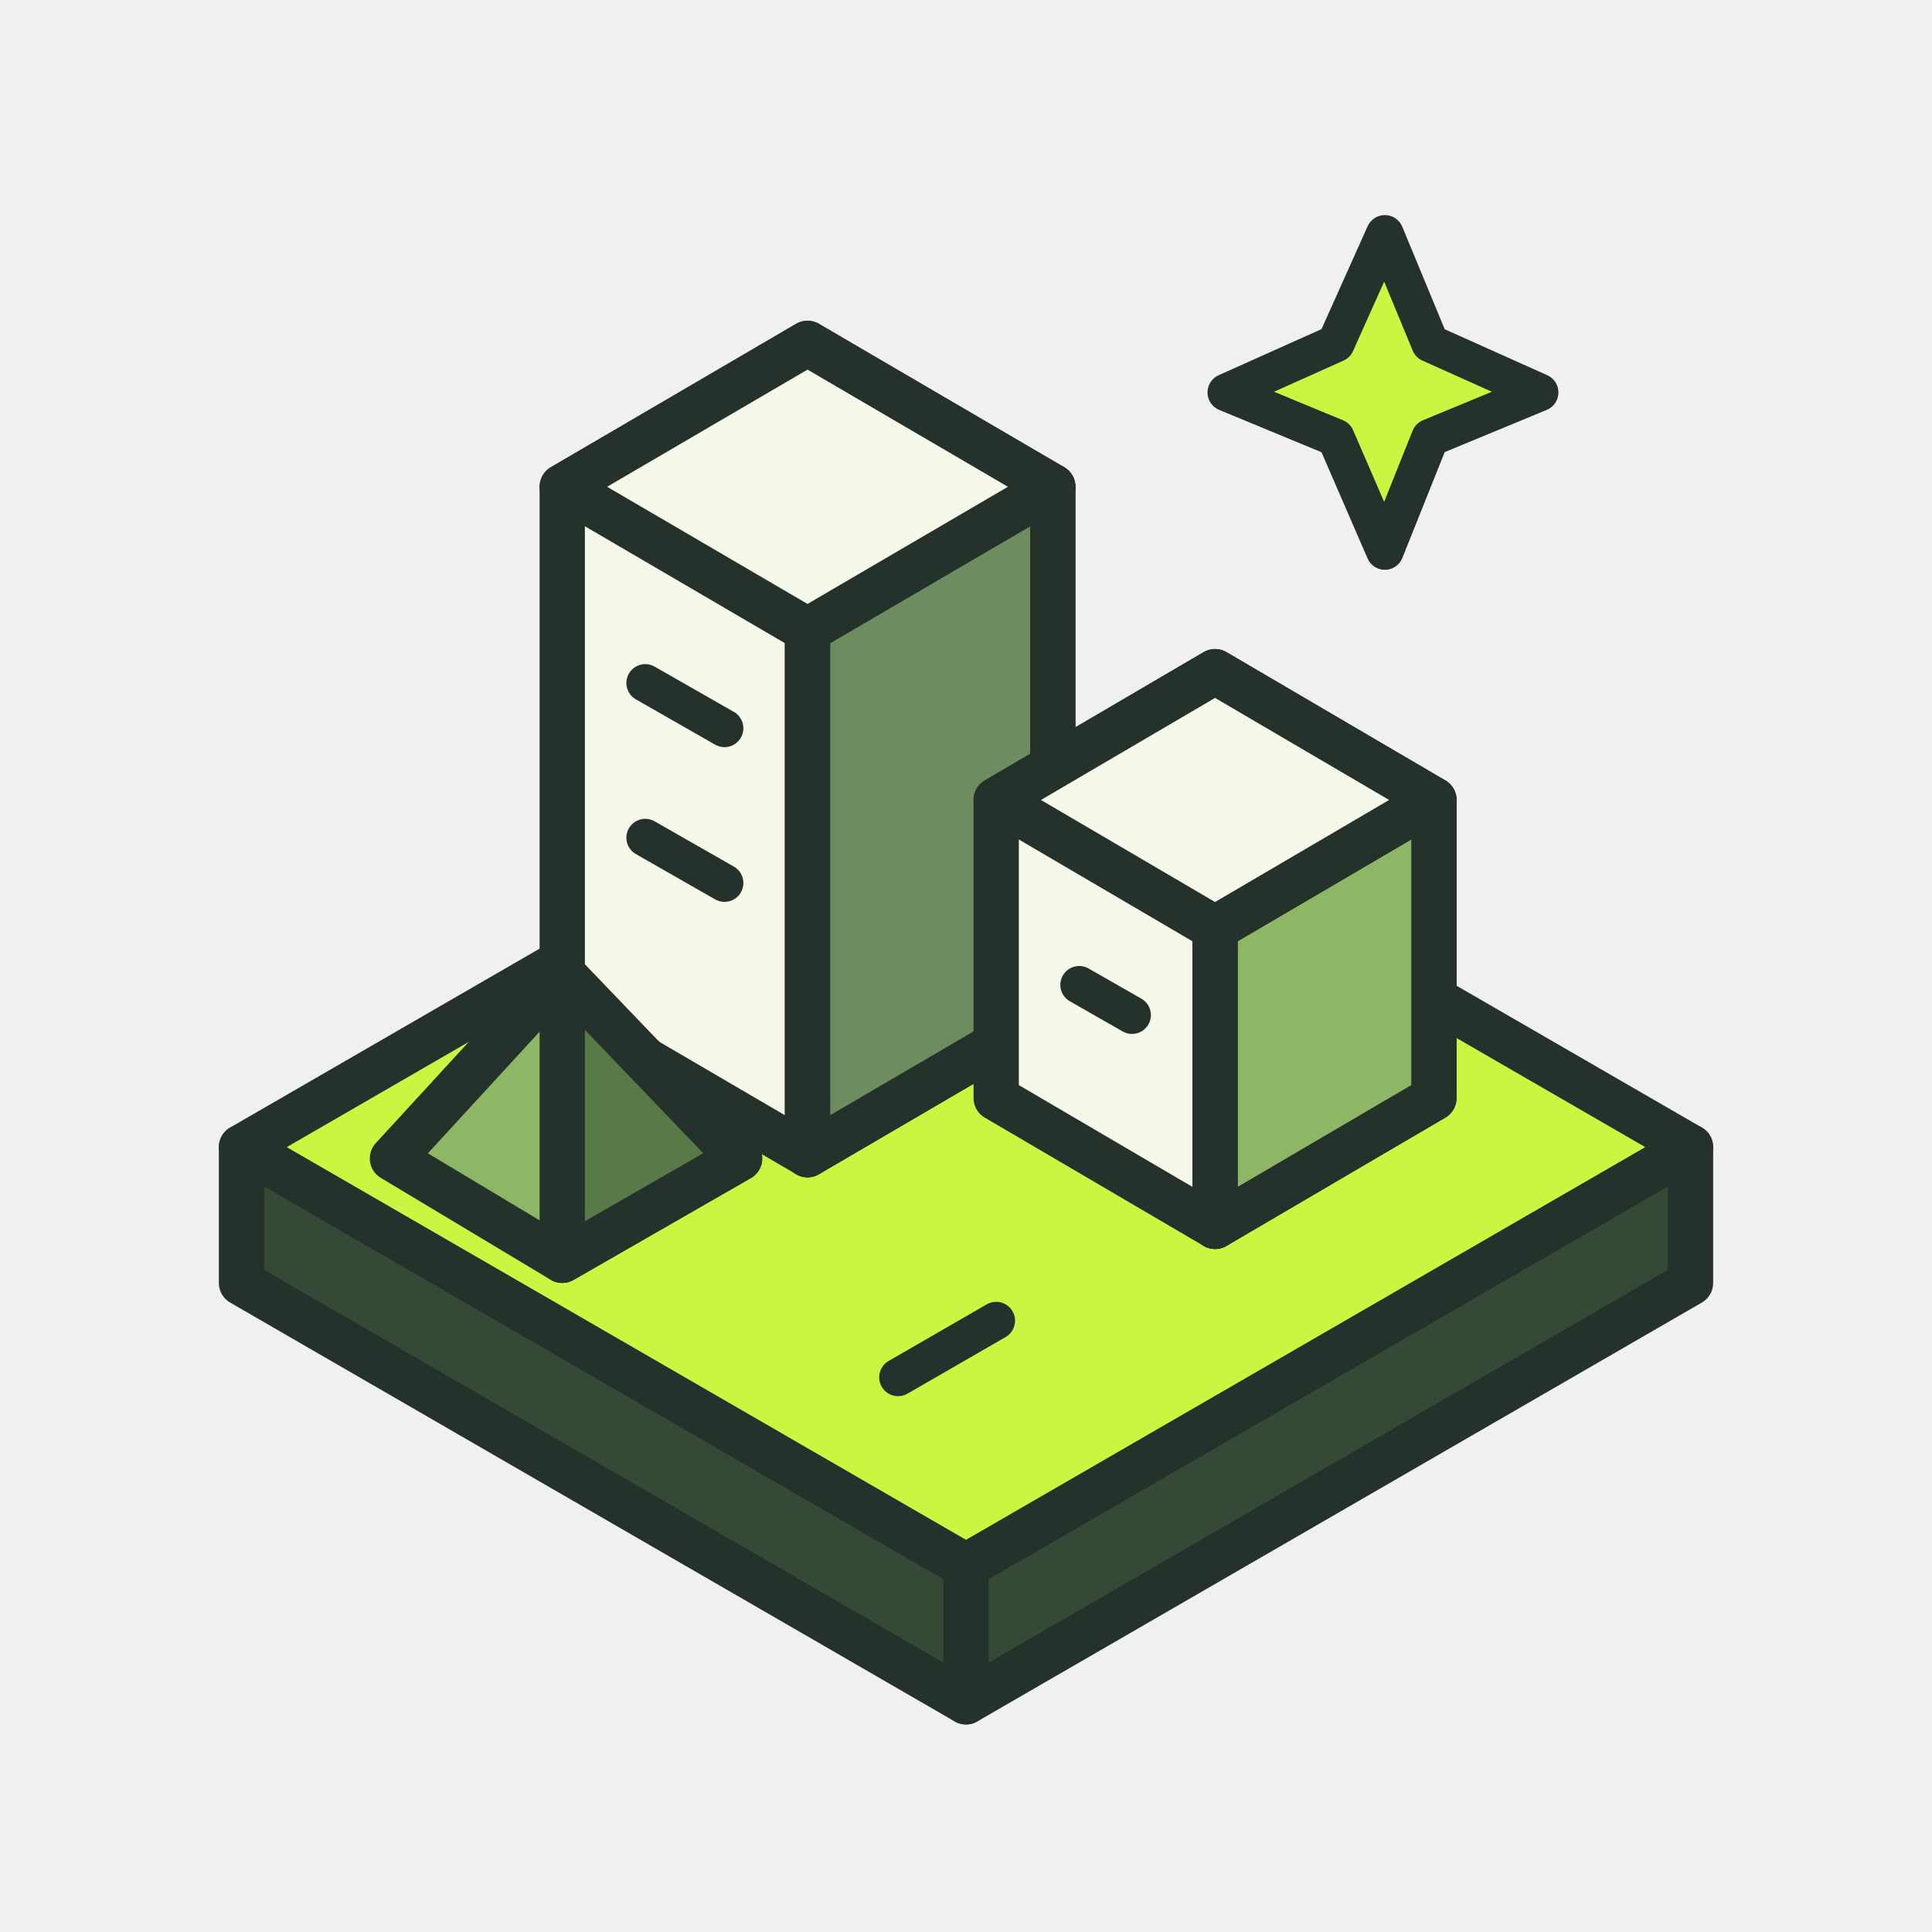
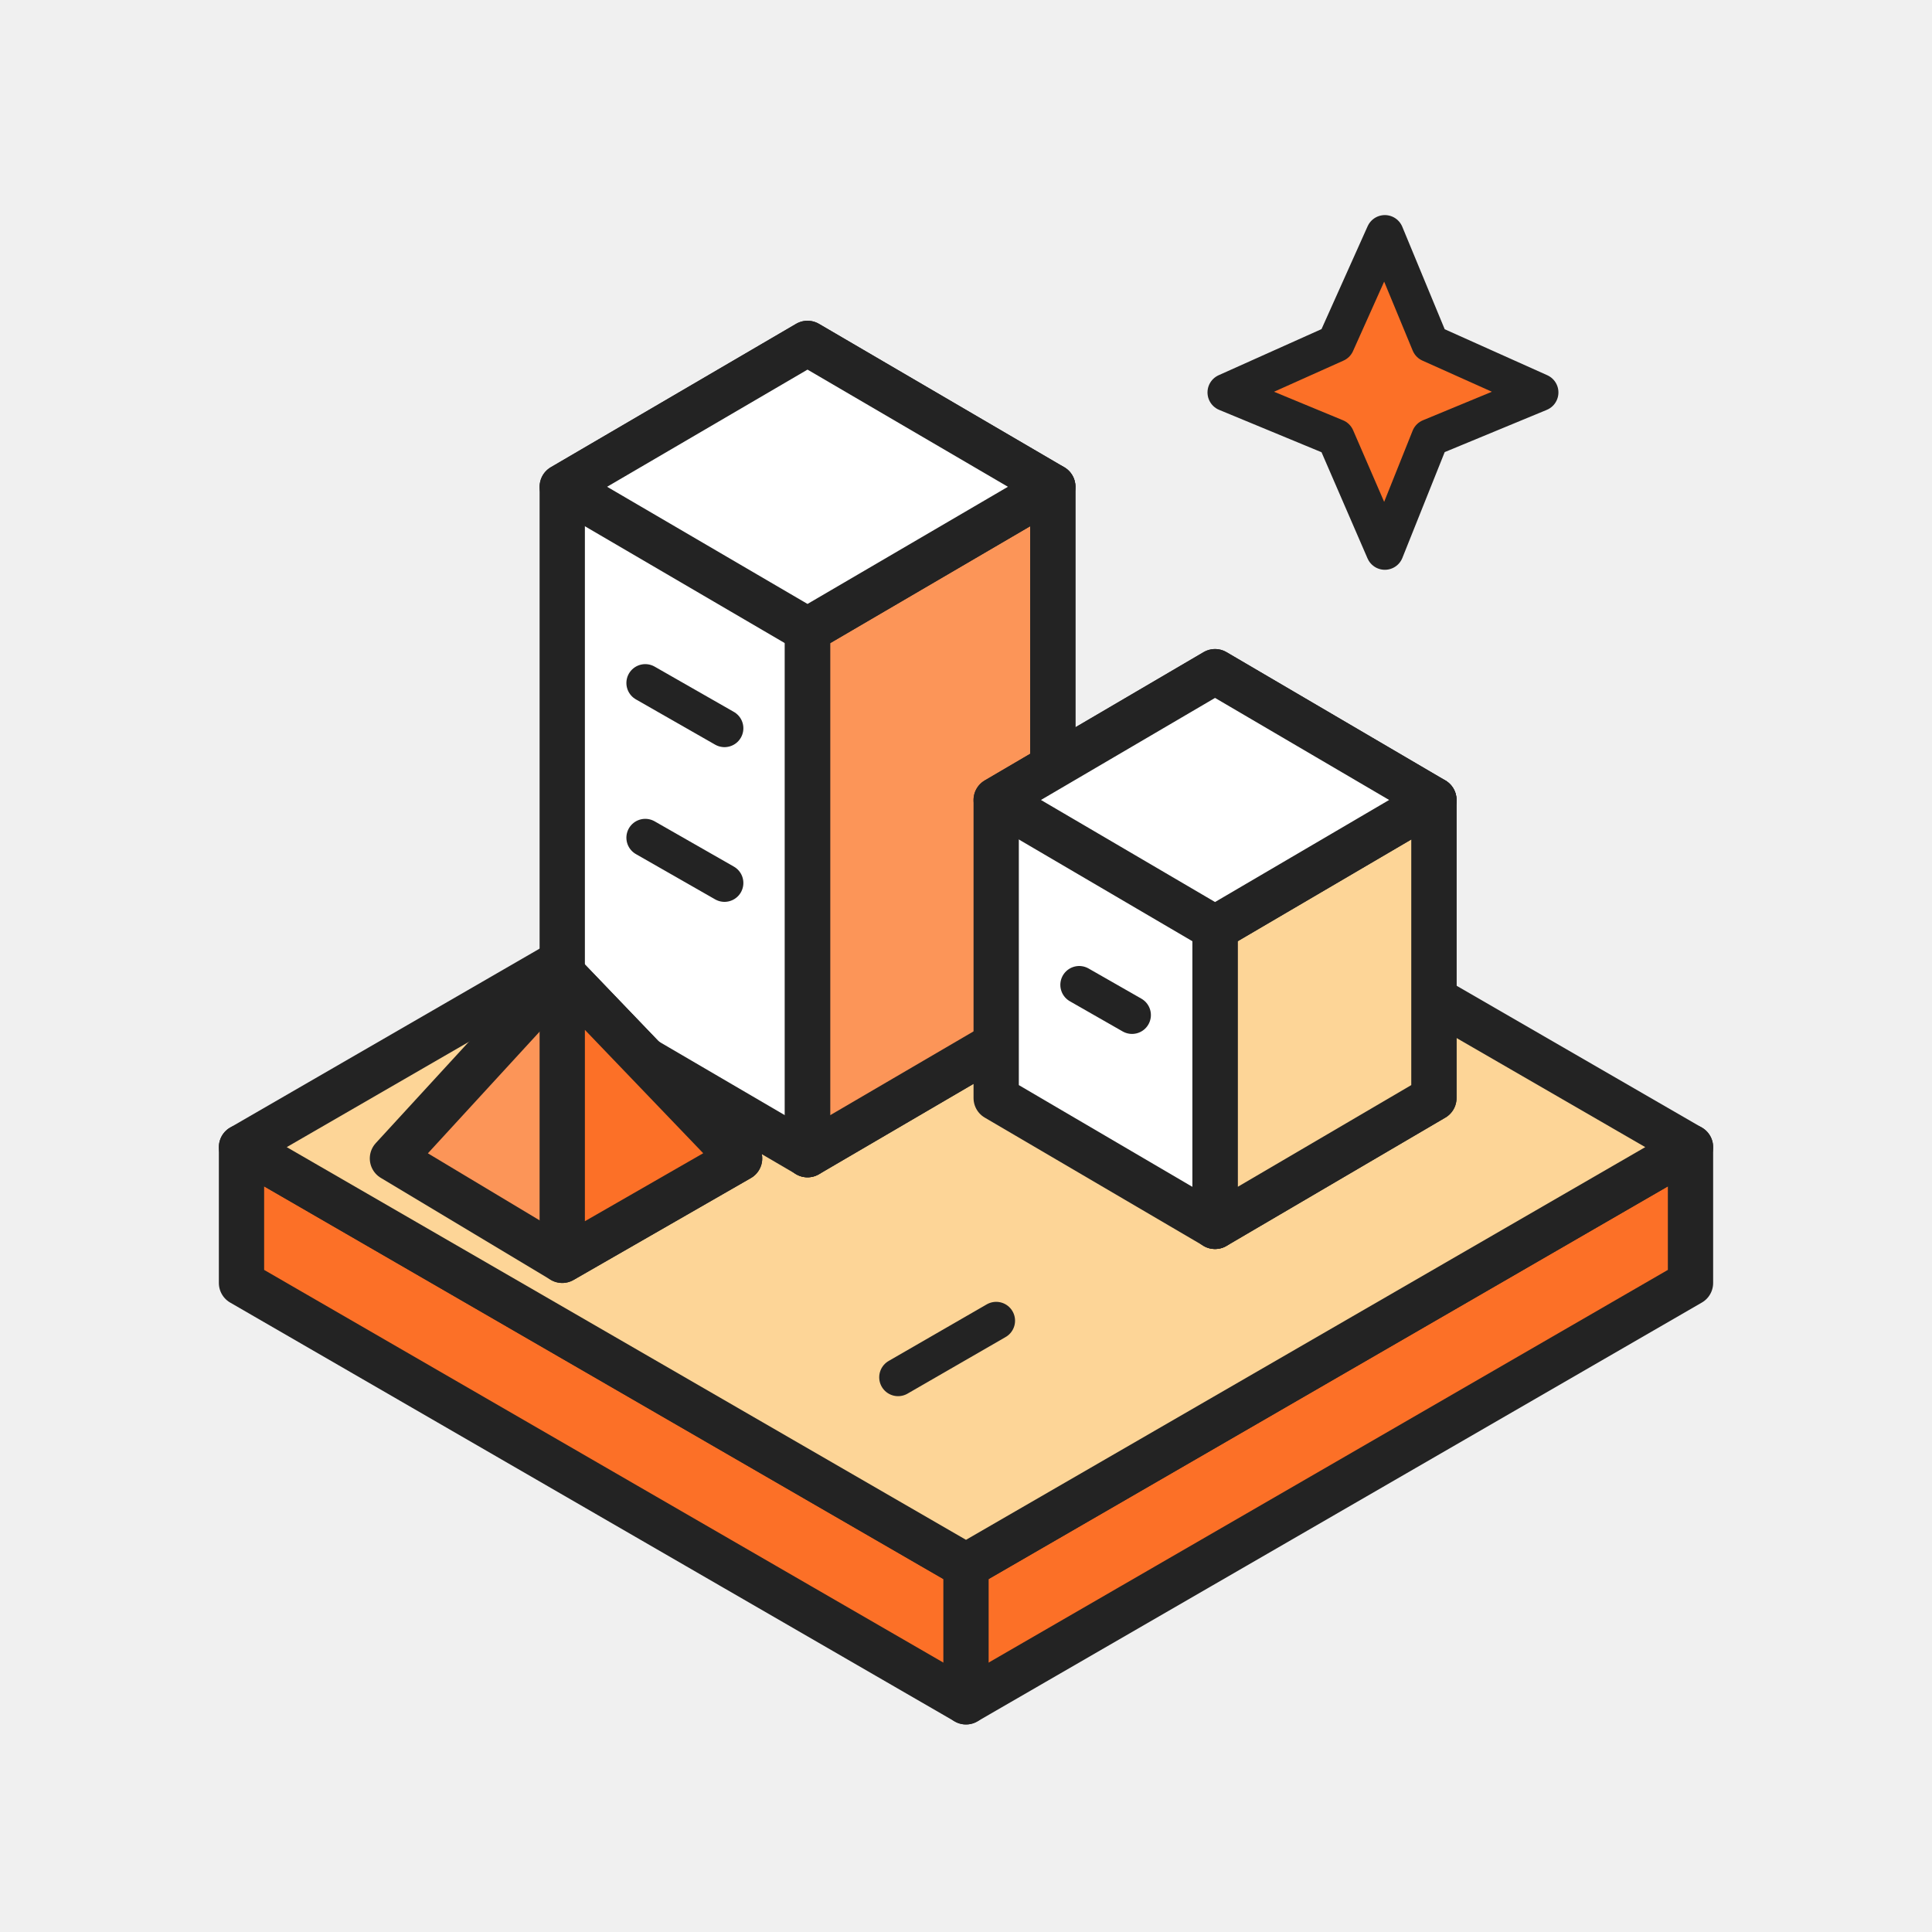
<svg xmlns="http://www.w3.org/2000/svg" width="512" height="512" viewBox="0 0 512 512" fill="none" role="img" aria-labelledby="title description">
-   <g stroke="#25312B" stroke-width="12" stroke-linecap="round" stroke-linejoin="round">
-     <path d="M64 304 256 415 448 304V340L256 451 64 340Z" fill="#344A37" />
+   <g stroke="#232323" stroke-width="12" stroke-linecap="round" stroke-linejoin="round">
+     <path d="M64 304 256 415 448 304V340L256 451 64 340Z" fill="#FC7027" />
    <path d="M256 415V451" />
-     <path d="M256 193 448 304 256 415 64 304Z" fill="#CBF541" />
-     <path d="m214 91 65 38v139l-65 38-65-38V129Z" fill="#F5F7E9" />
-     <path d="m214 167 65-38v139l-65 38Z" fill="#6D8C60" />
-     <path d="m149 129 65-38 65 38-65 38Z" fill="#F5F7E9" />
+     <path d="M256 193 448 304 256 415 64 304Z" fill="#FDD597" />
+     <path d="m214 91 65 38v139l-65 38-65-38V129Z" fill="#FFFFFF" />
+     <path d="m214 167 65-38v139l-65 38Z" fill="#FC9558" />
+     <path d="m149 129 65-38 65 38-65 38Z" fill="#FFFFFF" />
    <path d="M214 167V306" />
    <path d="m171 181 21 12m-21 29 21 12" stroke-width="10" />
-     <path d="m322 178 58 34v79l-58 34-58-34v-79Z" fill="#F5F7E9" />
-     <path d="m322 246 58-34v79l-58 34Z" fill="#8DB665" />
-     <path d="m264 212 58-34 58 34-58 34Z" fill="#F5F7E9" />
+     <path d="m322 178 58 34v79l-58 34-58-34v-79Z" fill="#FFFFFF" />
+     <path d="m322 246 58-34v79l-58 34Z" fill="#FDD597" />
+     <path d="m264 212 58-34 58 34-58 34Z" fill="#FFFFFF" />
    <path d="M322 246V325" />
    <path d="m286 261 14 8" stroke-width="10" />
-     <path d="m104 307 45-49 47 49-47 27Z" fill="#8DB665" />
-     <path d="m149 258 47 49-47 27Z" fill="#577A48" />
+     <path d="m104 307 45-49 47 49-47 27Z" fill="#FC9558" />
+     <path d="m149 258 47 49-47 27Z" fill="#FC7027" />
    <path d="m238 365 26-15" stroke-width="10" />
-     <path d="m367 62 12 29 29 13-29 12-12 30-13-30-29-12 29-13Z" fill="#CBF541" stroke-width="10" />
+     <path d="m367 62 12 29 29 13-29 12-12 30-13-30-29-12 29-13Z" fill="#FC7027" stroke-width="10" />
  </g>
</svg>
